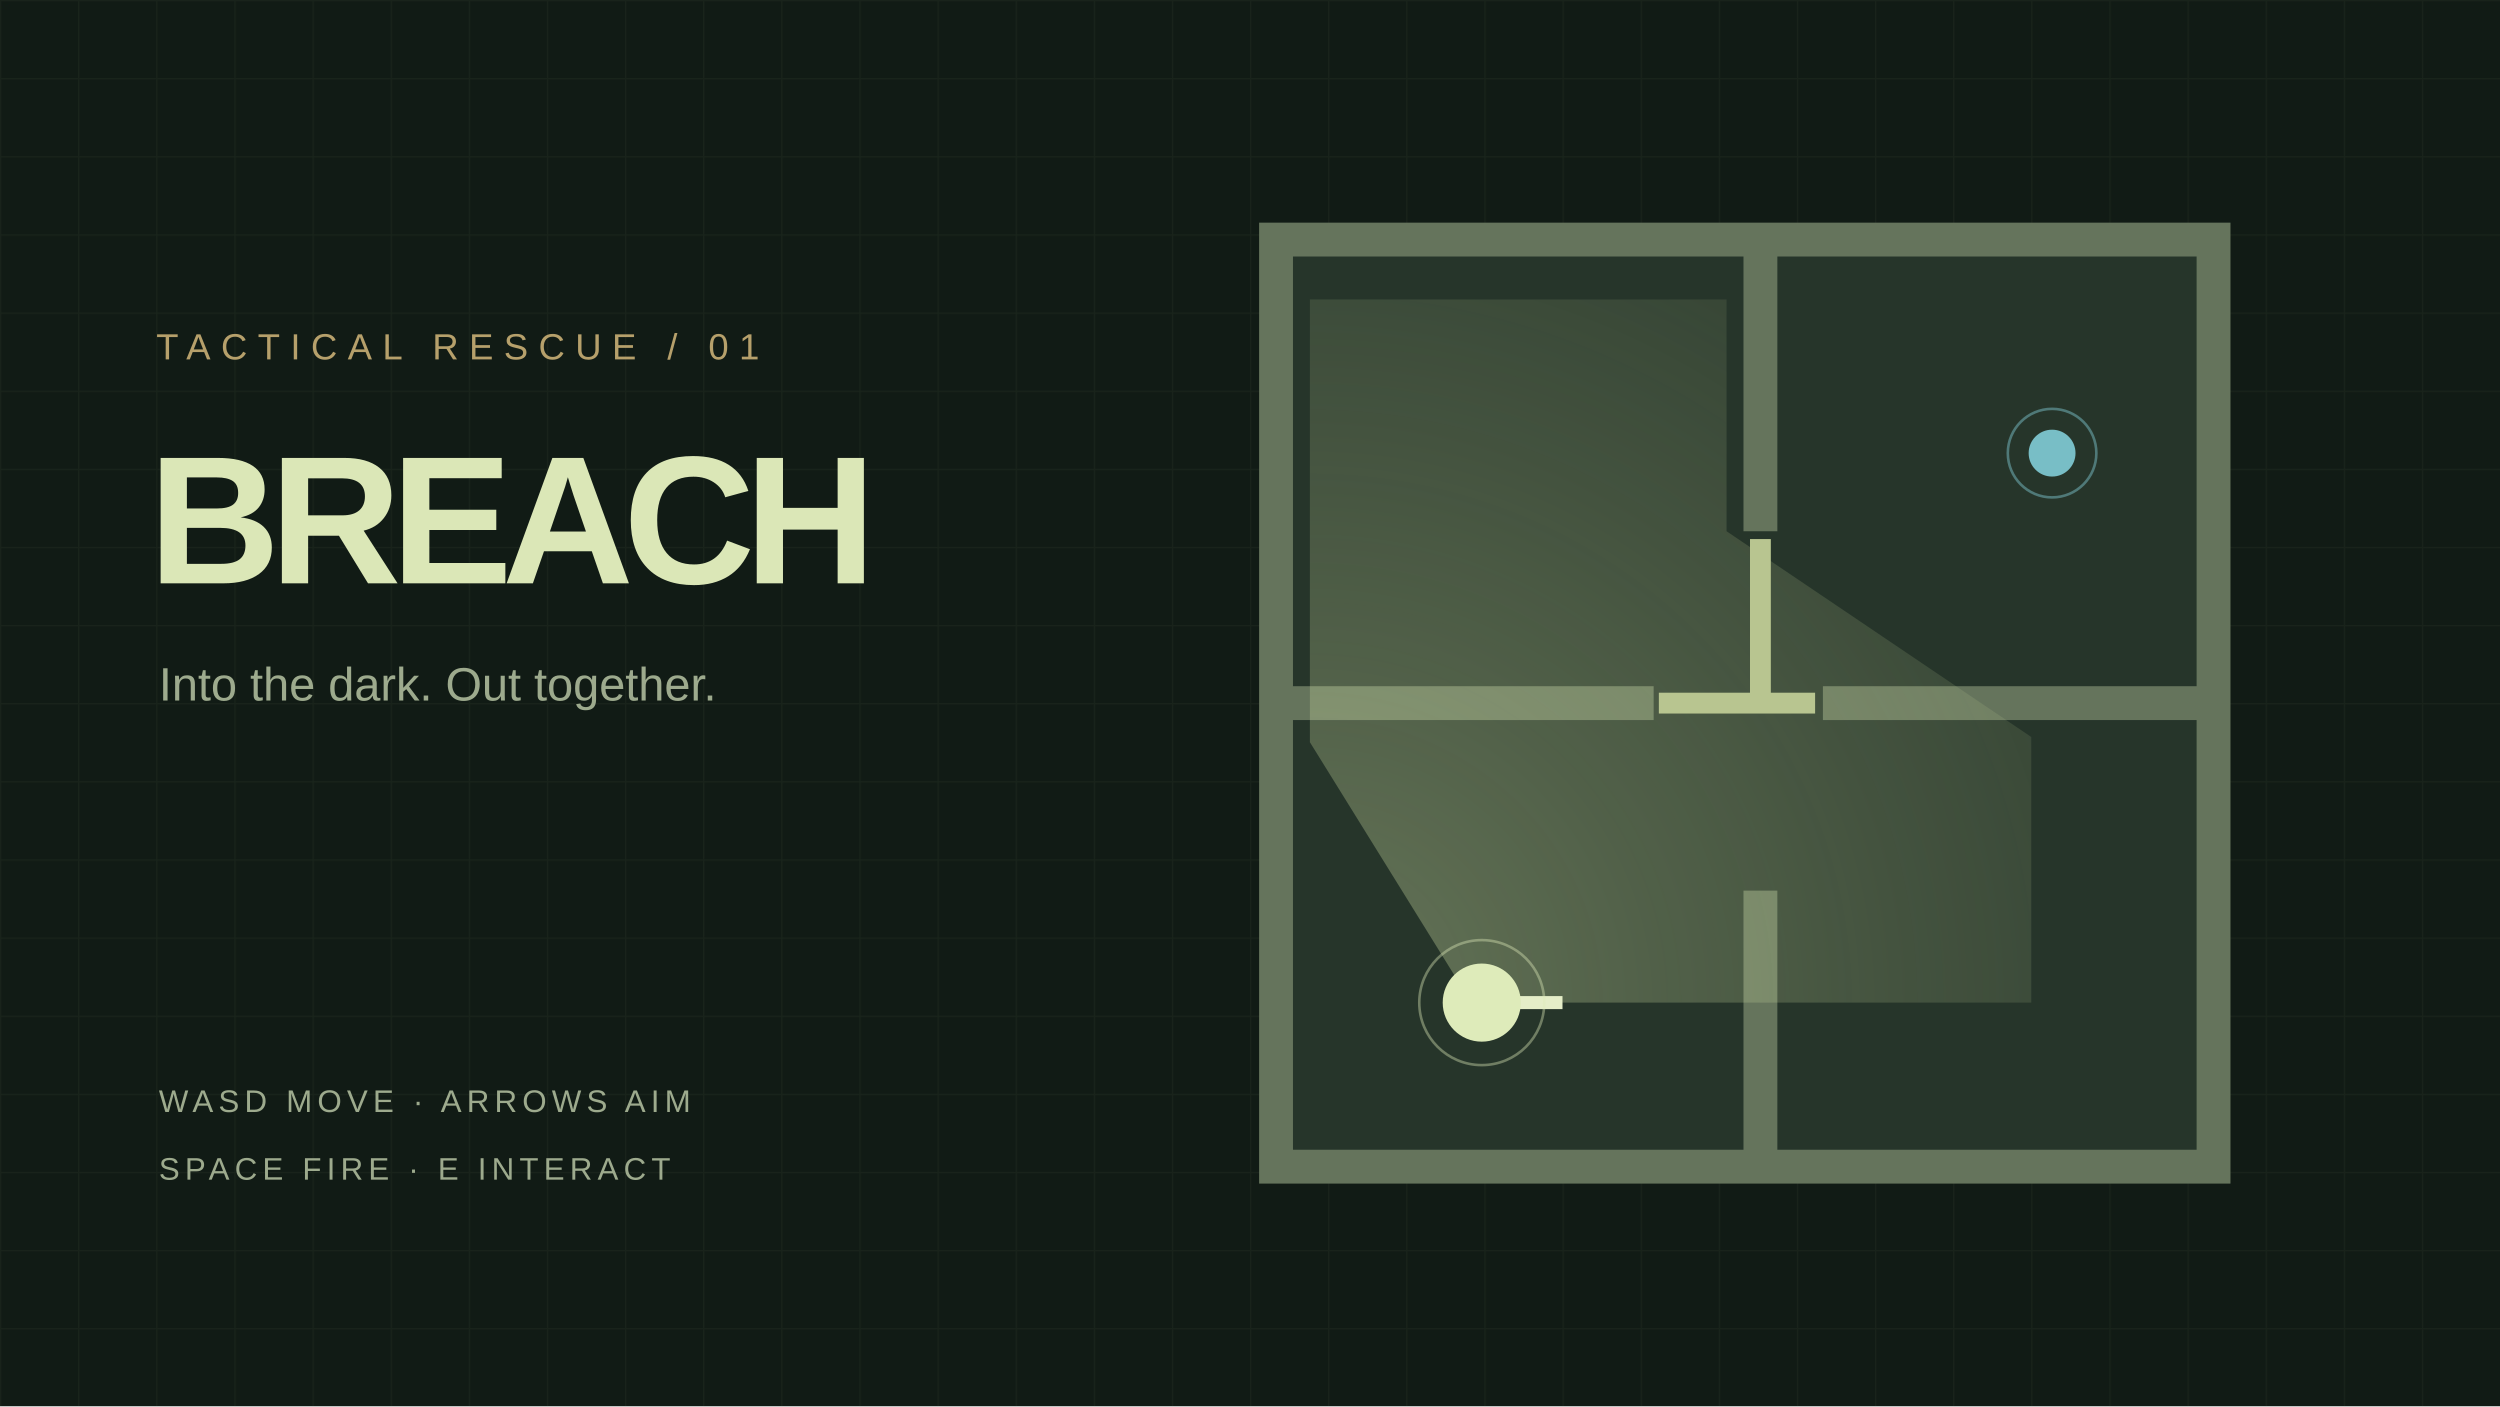
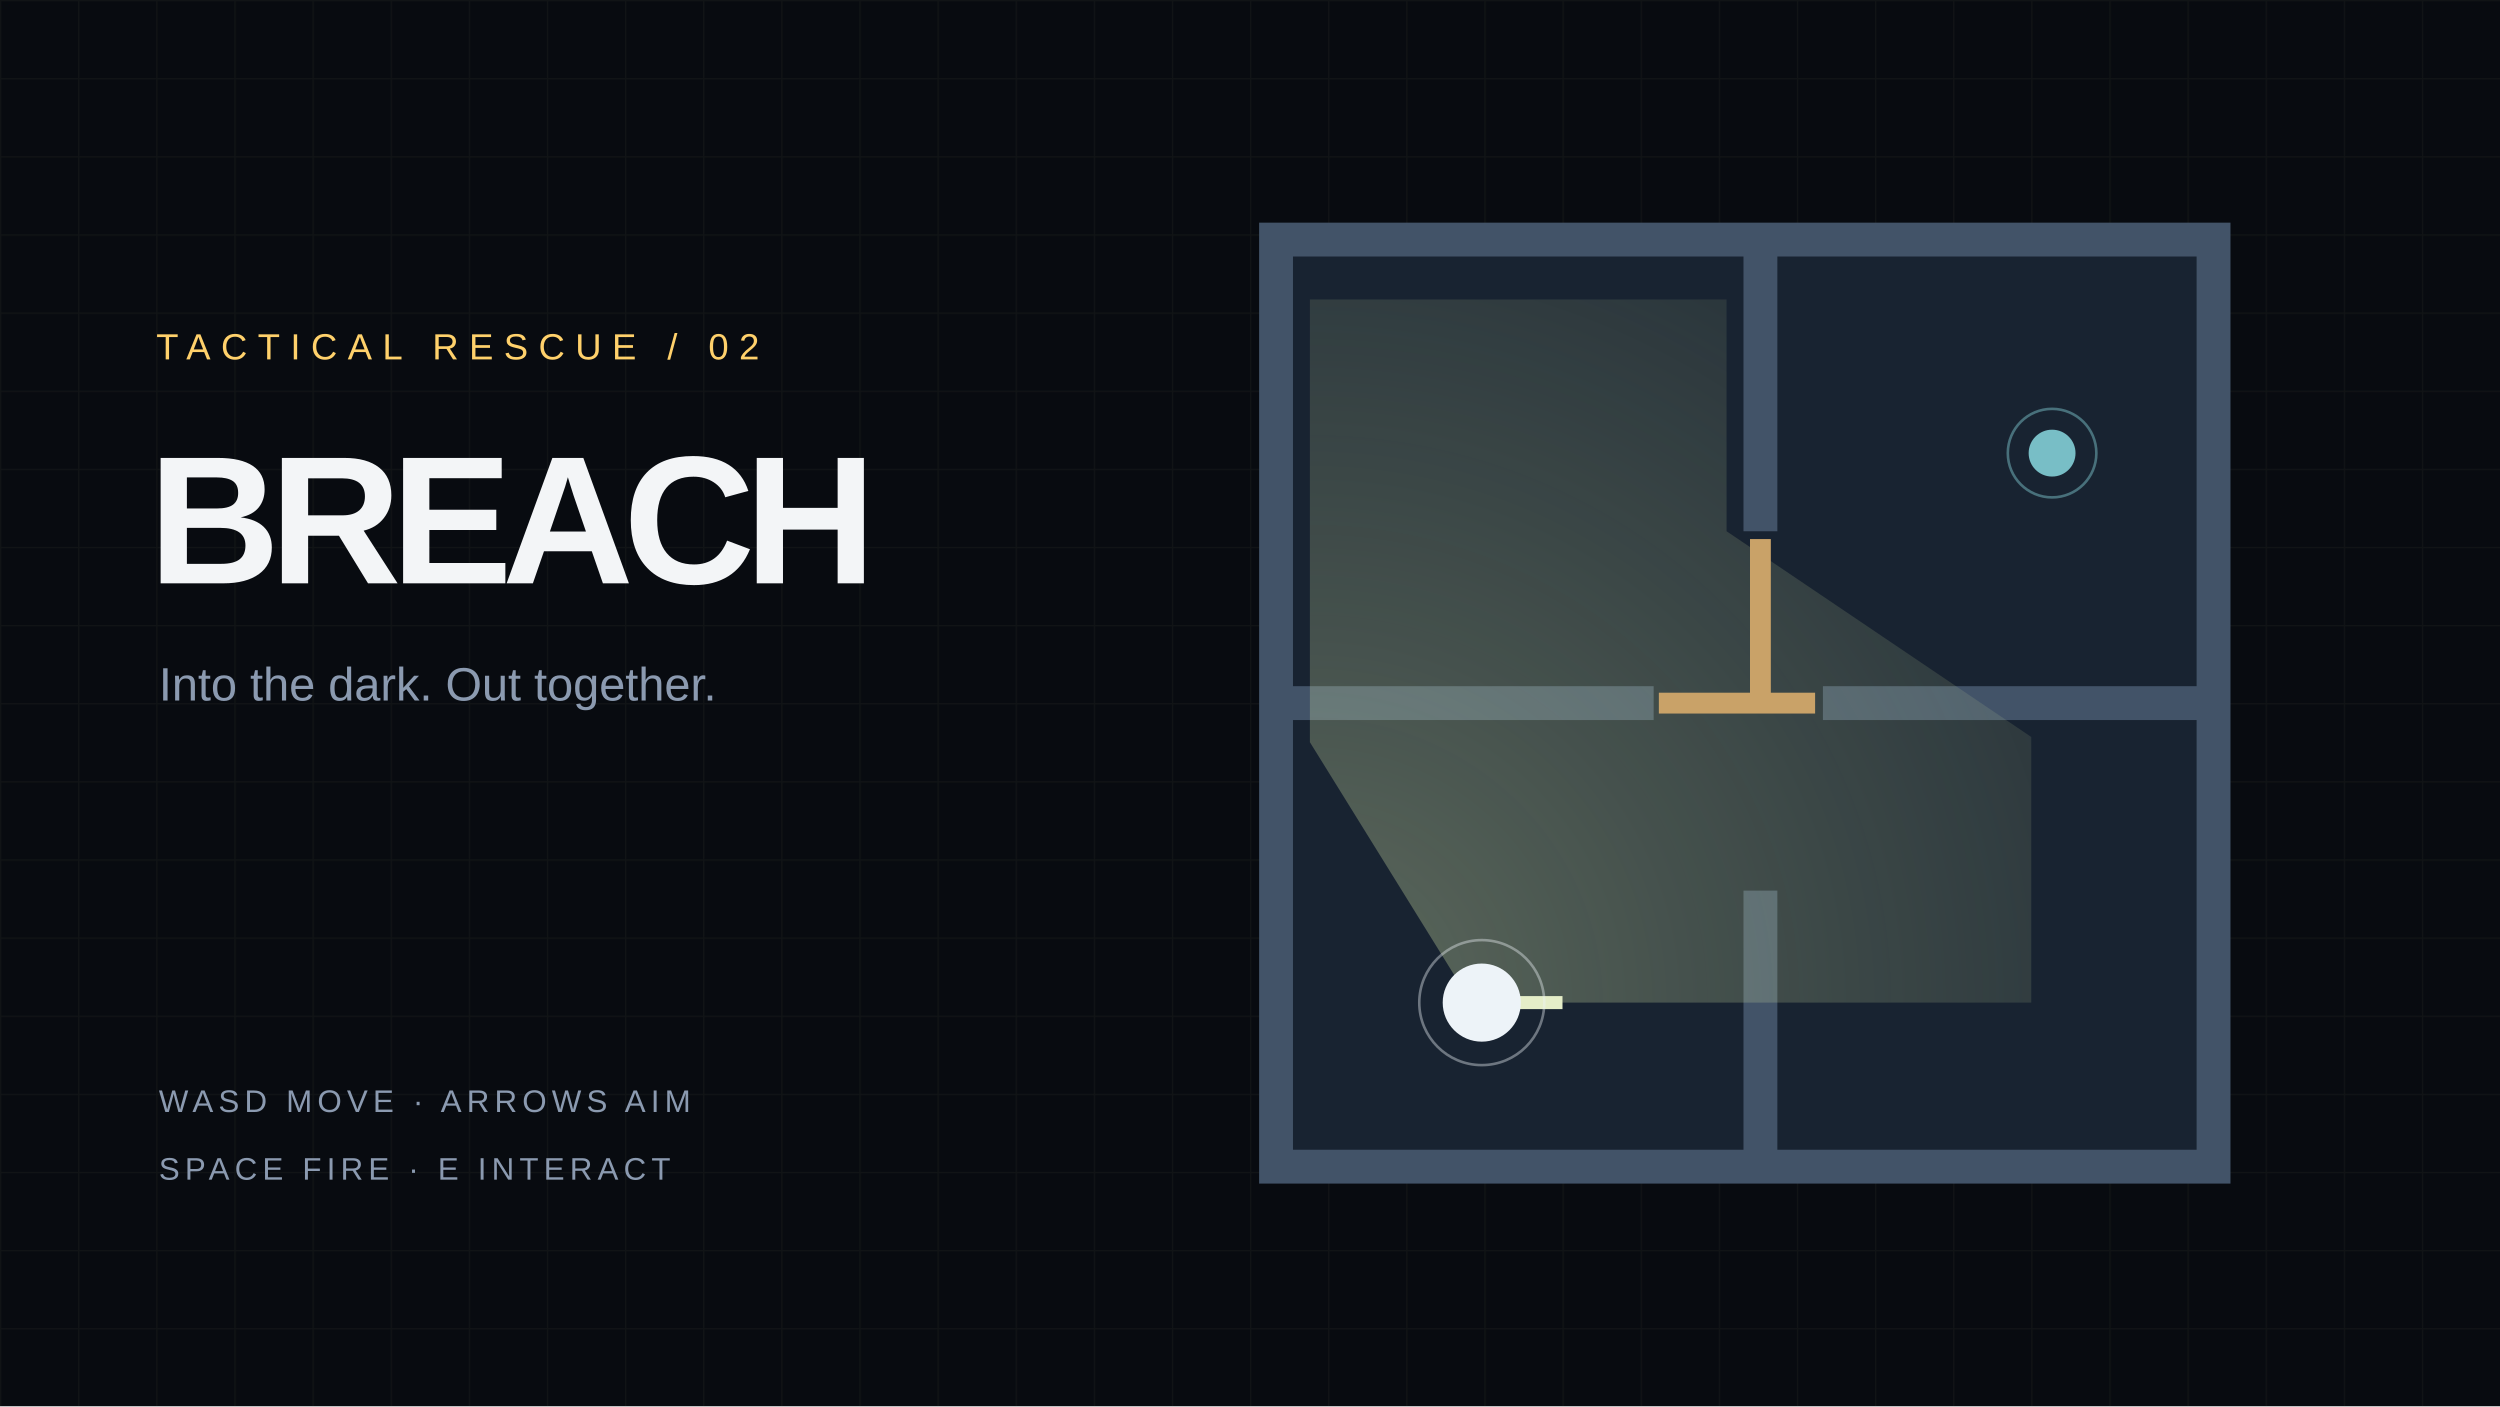
<svg xmlns="http://www.w3.org/2000/svg" viewBox="0 0 960 540">
  <defs>
    <pattern id="grid" width="30" height="30" patternUnits="userSpaceOnUse">
      <path d="M30 0H0V30" fill="none" stroke="#9bad82" stroke-opacity=".06" />
    </pattern>
    <radialGradient id="light" cx="0" cy="1" r="1.3">
      <stop stop-color="#d9e9ac" stop-opacity=".36" />
      <stop offset="1" stop-color="#bfce93" stop-opacity=".08" />
    </radialGradient>
  </defs>
-   <rect width="960" height="540" fill="#111b15" />
+   <rect width="960" height="540" fill="#080b10" />
  <rect width="960" height="540" fill="url(#grid)" />
-   <g fill="#26352a" stroke="#65745c" stroke-width="13">
+   <g fill="#182331" stroke="#425368" stroke-width="13">
    <path d="M490 92H850V448H490Z" />
    <path d="M490 270H635M700 270H850M676 92V204M676 342V448" />
  </g>
  <path d="M565 385 503 285 503 115 663 115 663 204 780 283 780 385Z" fill="url(#light)" />
-   <g fill="#b8c590">
+   <g fill="#c9a268">
    <rect x="637" y="266" width="60" height="8" />
    <rect x="672" y="207" width="8" height="60" />
  </g>
  <path d="M583 385h17" stroke="#e5eec8" stroke-width="5" />
-   <circle cx="569" cy="385" r="15" fill="#deebba" />
-   <circle cx="569" cy="385" r="24" fill="none" stroke="#deebba" opacity=".4" />
+   <circle cx="569" cy="385" r="15" fill="#edf3f8" />
+   <circle cx="569" cy="385" r="24" fill="none" stroke="#edf3f8" opacity=".4" />
  <circle cx="788" cy="174" r="9" fill="#78bec6" />
  <circle cx="788" cy="174" r="17" fill="none" stroke="#78bec6" opacity=".5" />
  <g font-family="Arial,Helvetica,sans-serif">
-     <text x="60" y="138" font-size="14" letter-spacing="4" fill="#b6a06b">TACTICAL RESCUE / 01</text>
-     <text x="57" y="224" font-size="70" font-weight="800" letter-spacing="-4" fill="#dbe7b7">BREACH</text>
-     <text x="61" y="269" font-size="18" fill="#9daa8d">Into the dark. Out together.</text>
-     <text x="61" y="427" font-size="12" letter-spacing="2" fill="#9daa8d">WASD MOVE · ARROWS AIM</text>
-     <text x="61" y="453" font-size="12" letter-spacing="2" fill="#9daa8d">SPACE FIRE · E INTERACT</text>
+     <text x="60" y="138" font-size="14" letter-spacing="4" fill="#ffd16b">TACTICAL RESCUE / 02</text>
+     <text x="57" y="224" font-size="70" font-weight="800" letter-spacing="-4" fill="#f3f5f7">BREACH</text>
+     <text x="61" y="269" font-size="18" fill="#8b9ab0">Into the dark. Out together.</text>
+     <text x="61" y="427" font-size="12" letter-spacing="2" fill="#8b9ab0">WASD MOVE · ARROWS AIM</text>
+     <text x="61" y="453" font-size="12" letter-spacing="2" fill="#8b9ab0">SPACE FIRE · E INTERACT</text>
  </g>
</svg>
